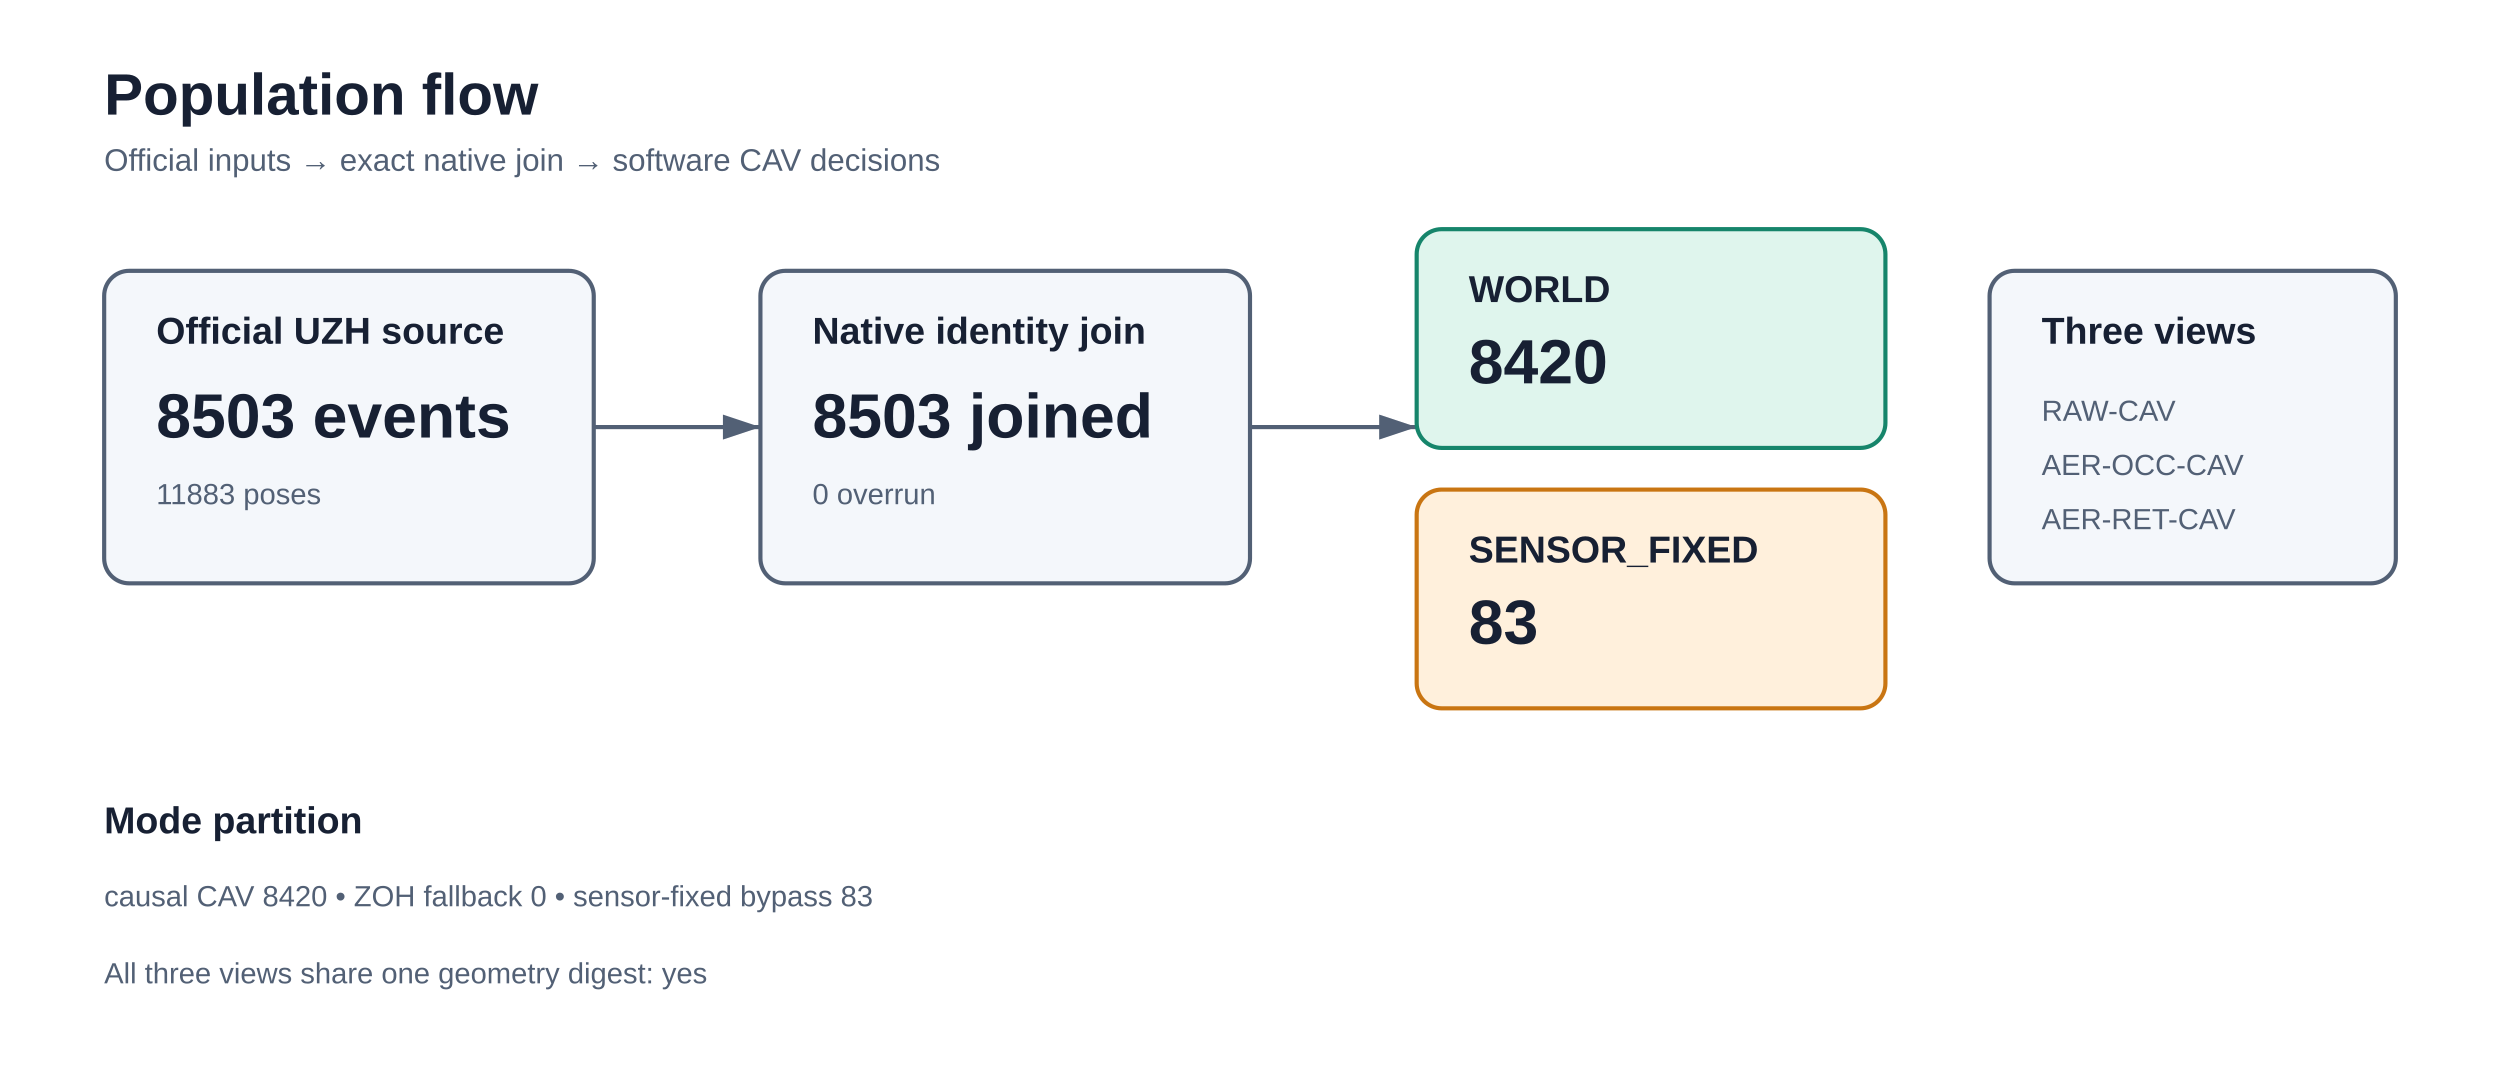
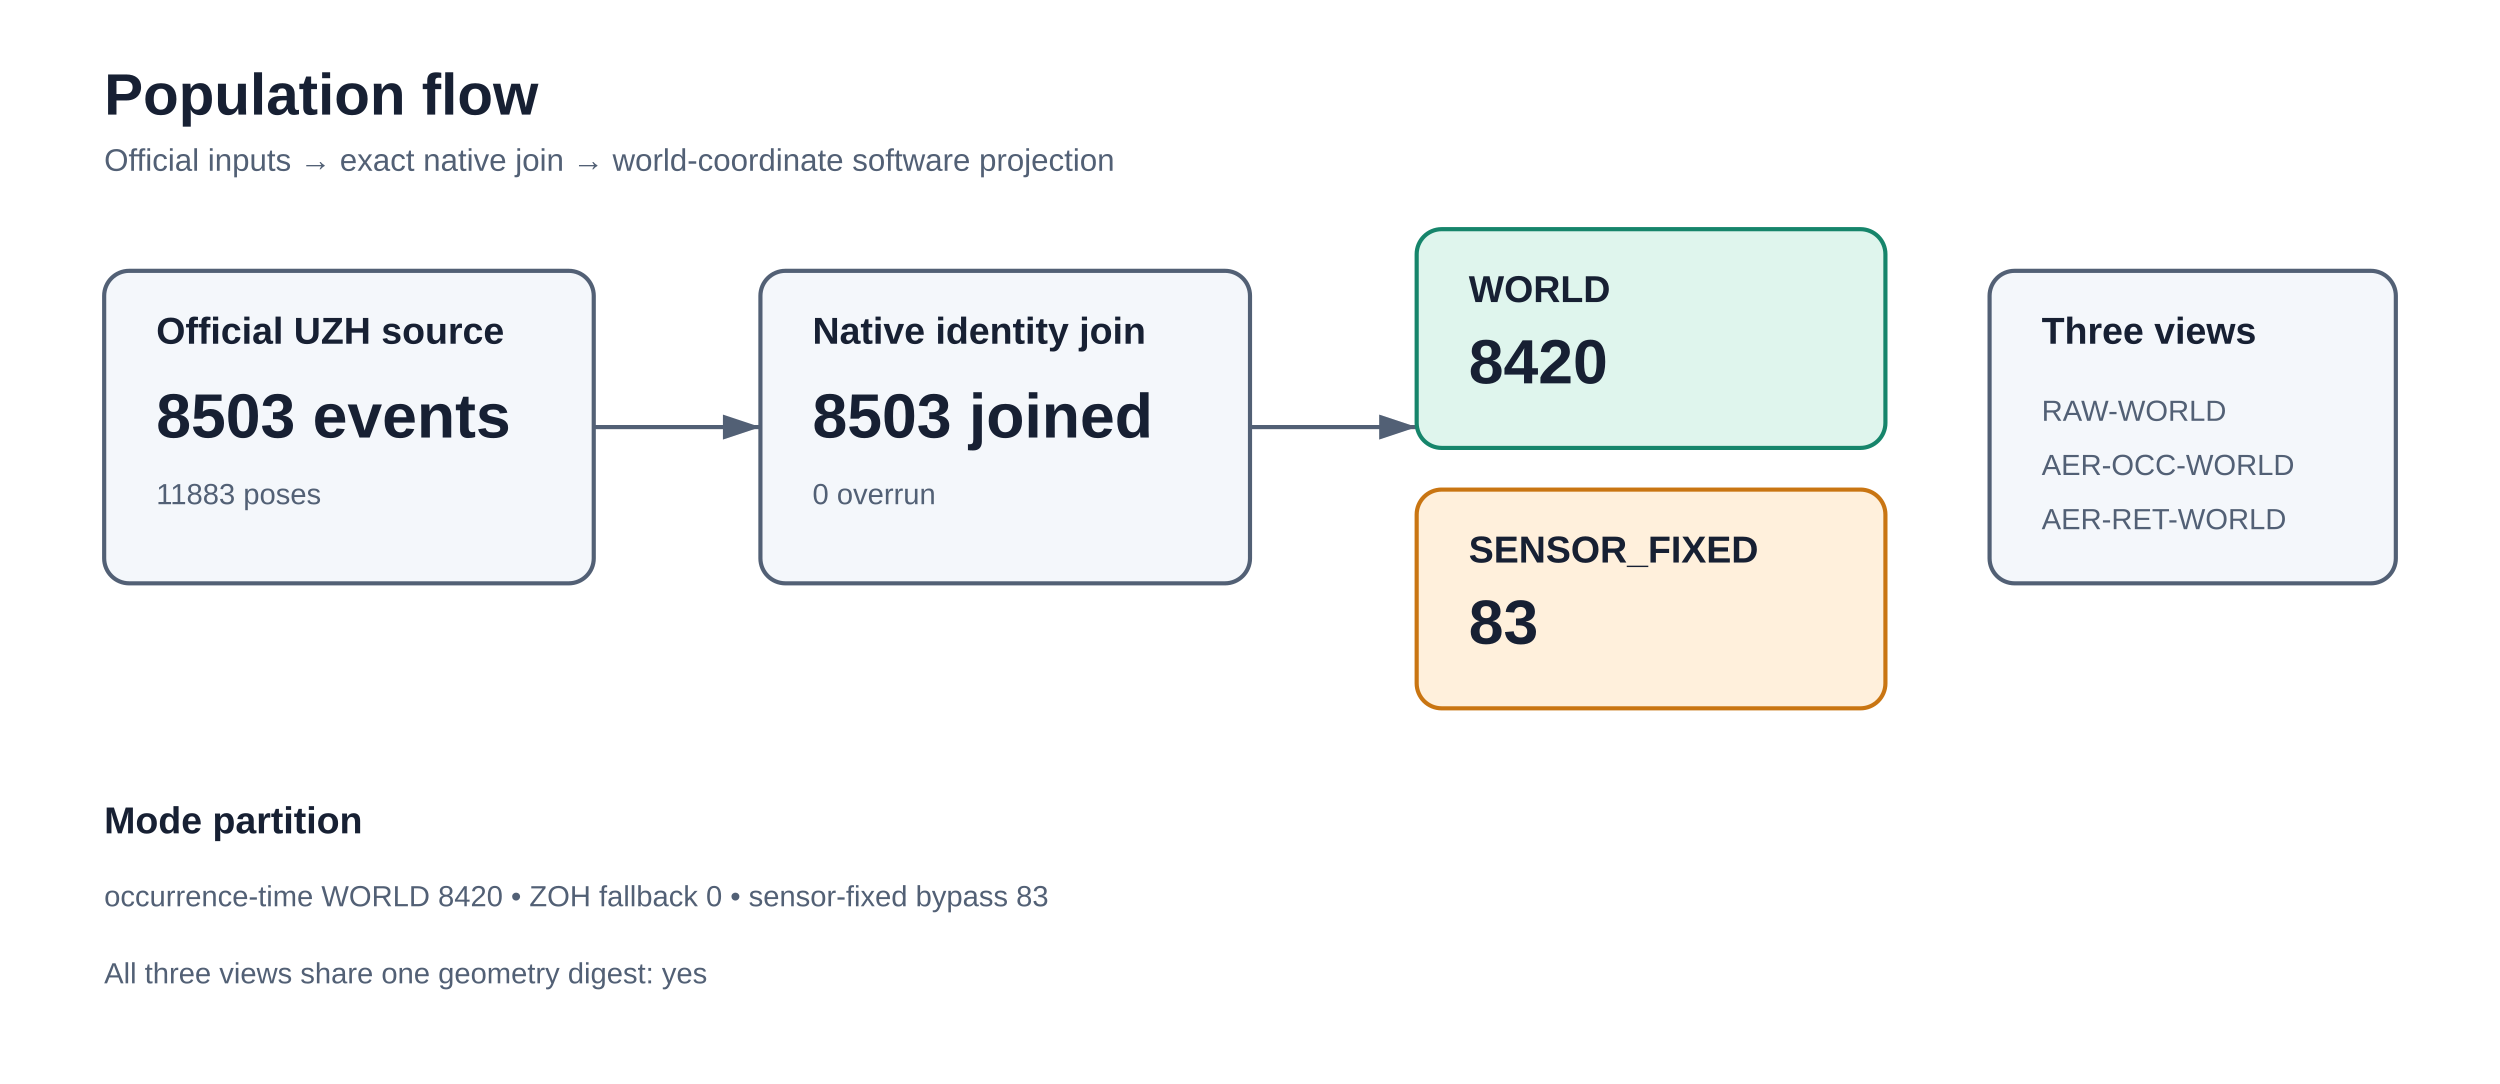
<svg xmlns="http://www.w3.org/2000/svg" width="1200" height="520" viewBox="0 0 1200 520" role="img" aria-labelledby="title desc">
  <style>
text{font-family:Arial,sans-serif;fill:#172033}.title{font-size:28px;font-weight:700}.subtitle{font-size:15px;fill:#526075}.label{font-size:18px;font-weight:700}.value{font-size:30px;font-weight:700}.small{font-size:14px;fill:#526075}.axis{stroke:#8793a6;stroke-width:1}.box{fill:#f4f7fb;stroke:#526075;stroke-width:2}.world{fill:#dff5ed;stroke:#16856b;stroke-width:2}.bypass{fill:#fff0dc;stroke:#c97512;stroke-width:2}.accent{fill:#3167d5}.muted{fill:#a9b6c8}.hold{fill:#fff8e8;stroke:#c98a16;stroke-width:1.5}.arrow{stroke:#526075;stroke-width:2;fill:none;marker-end:url(#arrow)}
</style>
  <defs>
    <marker id="arrow" markerWidth="10" markerHeight="10" refX="9" refY="3" orient="auto">
      <path d="M0,0 L0,6 L9,3 z" fill="#526075" />
    </marker>
  </defs>
  <text x="50" y="55" class="title">Population flow</text>
-   <text x="50" y="82" class="subtitle">Official inputs → exact native join → software CAV decisions</text>
+   <text x="50" y="82" class="subtitle">Official inputs → exact native join → world-coordinate software projection</text>
  <rect x="50" y="130" width="235" height="150" rx="12" class="box" />
  <text x="75" y="165" class="label">Official UZH source</text>
  <text x="75" y="210" class="value">8503 events</text>
  <text x="75" y="242" class="small">11883 poses</text>
  <path d="M285 205 H365" class="arrow" />
  <rect x="365" y="130" width="235" height="150" rx="12" class="box" />
  <text x="390" y="165" class="label">Native identity join</text>
  <text x="390" y="210" class="value">8503 joined</text>
  <text x="390" y="242" class="small">0 overrun</text>
  <path d="M600 205 H680" class="arrow" />
  <rect x="680" y="110" width="225" height="105" rx="12" class="world" />
  <text x="705" y="145" class="label">WORLD</text>
  <text x="705" y="184" class="value">8420</text>
  <rect x="680" y="235" width="225" height="105" rx="12" class="bypass" />
  <text x="705" y="270" class="label">SENSOR_FIXED</text>
  <text x="705" y="309" class="value">83</text>
  <rect x="955" y="130" width="195" height="150" rx="12" class="box" />
  <text x="980" y="165" class="label">Three views</text>
-   <text x="980" y="202" class="small">RAW-CAV</text>
-   <text x="980" y="228" class="small">AER-OCC-CAV</text>
-   <text x="980" y="254" class="small">AER-RET-CAV</text>
+   <text x="980" y="202" class="small">RAW-WORLD</text>
+   <text x="980" y="228" class="small">AER-OCC-WORLD</text>
+   <text x="980" y="254" class="small">AER-RET-WORLD</text>
  <text x="50" y="400" class="label">Mode partition</text>
-   <text x="50" y="435" class="small">causal CAV 8420  •  ZOH fallback 0  •  sensor-fixed bypass 83</text>
+   <text x="50" y="435" class="small">occurrence-time WORLD 8420  •  ZOH fallback 0  •  sensor-fixed bypass 83</text>
  <text x="50" y="472" class="small">All three views share one geometry digest: yes</text>
</svg>
